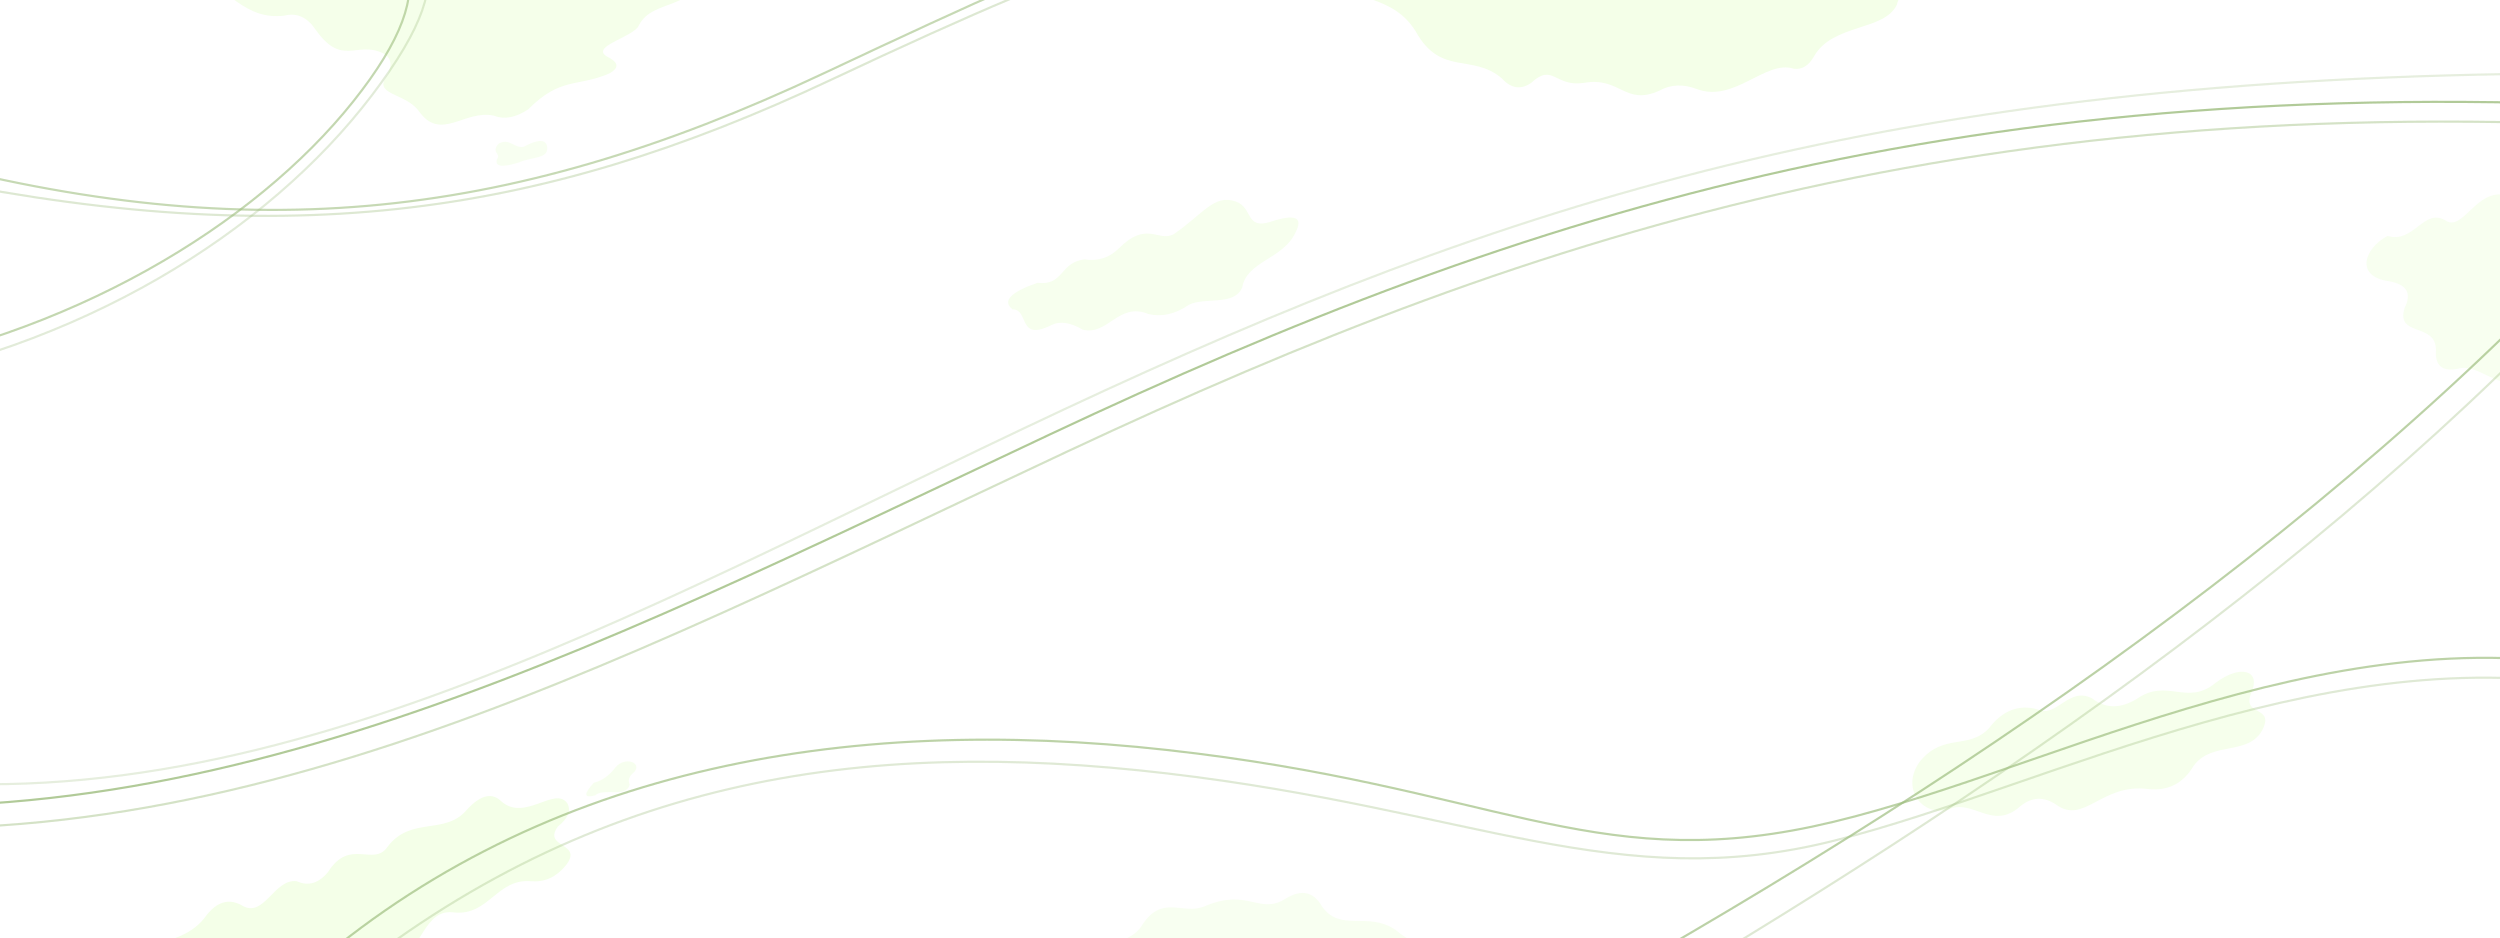
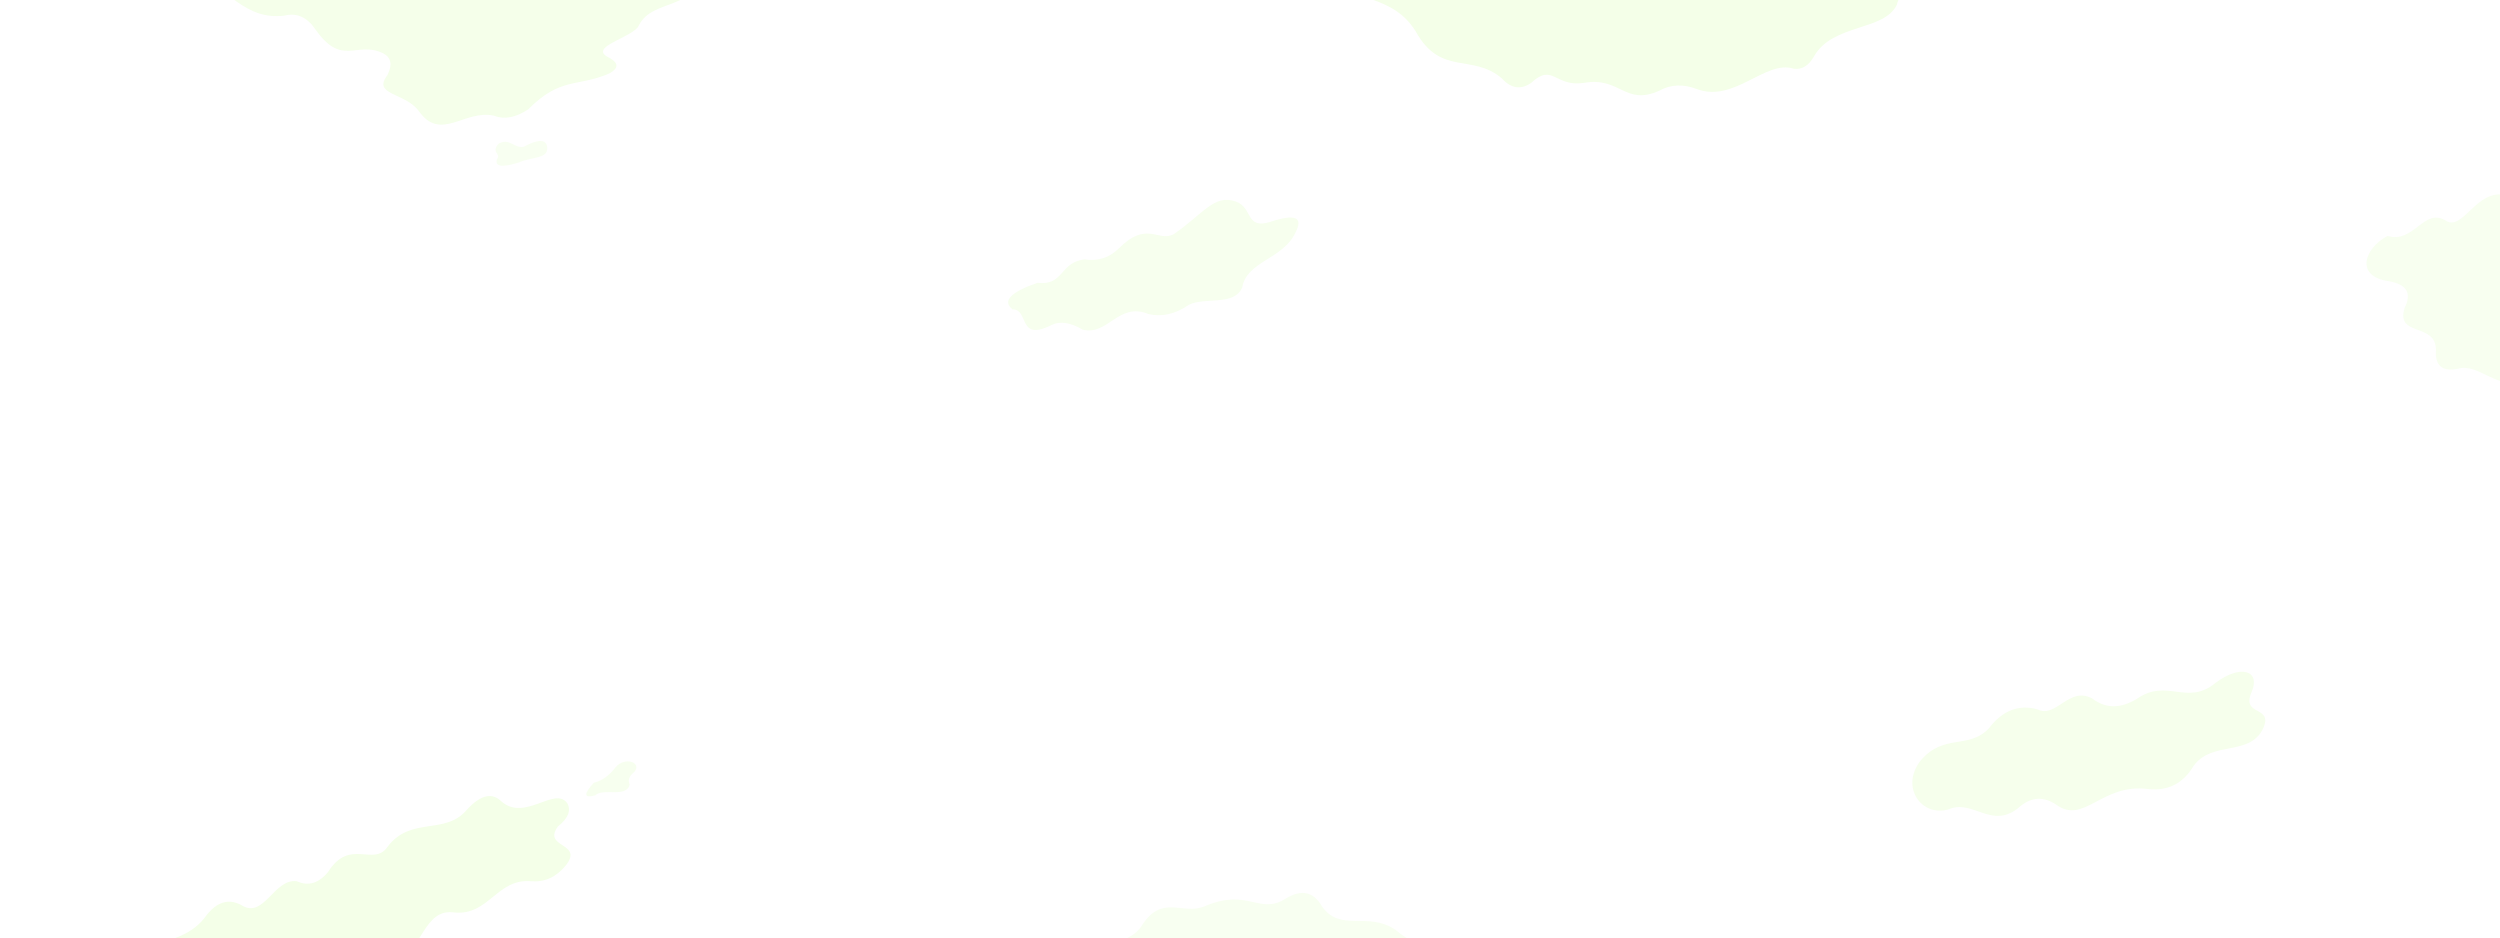
<svg xmlns="http://www.w3.org/2000/svg" width="1600" height="600" viewBox="0 0 1600 600">
  <g fill="#80FF00" stroke="none">
    <path opacity=".084" d="M119-22 C147-6 157 13 182 10 Q194 7 202 19       C219 43 228 26 245 34 Q253 38 248 48 C238 61 259 59 268 71       C282 91 297 70 316 74 Q326 78 338 70 C359 49 369 56 390 47       Q399 42 390 37 C375 30 406 24 409 16 C418-1 442 8 459-22 Z" />
    <path opacity=".055" d="M319 92 C326 88 329 95 335 94 Q348 87 350 93       C352 102 341 100 332 104 Q316 109 318 102 C321 98 314 98 319 92Z" />
    <path opacity=".07" d="M664 181 C681 183 678 168 694 166 Q707 168 716 159       C734 141 741 155 751 150 C770 137 777 124 791 129       C802 133 797 147 813 142 Q837 134 829 149 C821 166 798 167 795 184       C790 196 771 190 761 195 Q748 204 735 201 C716 193 709 215 693 211       Q681 204 673 208 C651 219 659 198 648 198 Q638 190 664 181Z" />
    <path opacity=".09" d="M842-18 C867 2 891-4 906 20 C922 49 942 34 961 50       Q970 60 980 53 C994 40 995 56 1014 53 C1037 49 1040 68 1062 58       Q1073 52 1086 57 C1110 66 1130 38 1148 44 Q1156 45 1161 36       C1173 15 1206 20 1214 3 Q1216-8 1242-18 Z" />
    <path opacity=".06" d="M1528 151 C1545 156 1551 133 1565 141       C1576 149 1585 120 1604 125 L1620 244 C1598 251 1587 232 1573 236       Q1558 239 1559 224 C1559 206 1533 216 1539 197       Q1546 183 1529 180 C1507 177 1513 159 1528 151Z" />
    <path opacity=".09" d="M67 619 C89 601 117 607 132 586 Q142 573 154 579       C169 589 175 562 190 564 Q201 569 210 558 C224 536 239 555 248 542       C263 522 285 535 299 518 Q312 504 321 513 C336 526 355 503 363 514       Q367 521 357 529 C347 543 374 539 362 554 Q353 565 340 564       C318 562 313 586 291 584 C271 581 271 608 252 617 Z" />
    <path opacity=".064" d="M380 501 Q388 499 394 491 C400 484 411 488 406 494       Q401 498 403 502 C401 511 386 504 381 509 Q370 512 380 501Z" />
    <path opacity=".056" d="M689 621 C699 601 722 607 731 592 C744 572 757 586 771 580       C799 568 806 586 823 575 Q838 566 846 580 C858 597 875 583 893 595       Q907 607 924 607 L933 621 Z" />
    <path opacity=".078" d="M1229 487 C1244 469 1260 480 1273 466 Q1286 449 1304 454       C1316 460 1324 439 1339 447 Q1352 457 1368 447 C1387 434 1400 452 1418 437       C1434 425 1447 429 1441 443 C1434 459 1456 451 1448 467       C1439 484 1416 474 1404 490 Q1394 507 1375 505 C1345 501 1334 528 1316 515       Q1304 507 1293 516 C1275 532 1263 511 1247 518 C1230 523 1216 504 1229 487Z" />
  </g>
-   <g fill="none" stroke="#9DBD7E" stroke-width="1.4">
-     <path opacity=".80" d="M-186 506C114 554 368 421 672 278S1271 38 1748 72" />
-     <path opacity=".44" d="M-178 520C123 569 380 431 683 289S1281 50 1750 85" />
-     <path opacity=".26" d="M-121 491C149 544 399 394 681 262S1210 49 1645 47" />
-     <path opacity=".69" d="M960 666C1222 523 1489 347 1682 133" />
-     <path opacity=".34" d="M1001 669C1250 525 1506 354 1691 144" />
-     <path opacity=".61" d="M-98 239C45 216 163 144 226 65S264-49 192-52" />
-     <path opacity=".30" d="M-97 248C51 224 171 149 238 61S270-48 201-57" />
-     <path opacity=".58" d="M-68 98C153 159 321 144 527 47S736-46 818-51" />
-     <path opacity=".35" d="M-65 110C179 163 343 140 532 51S754-42 831-47" />
-     <path opacity=".68" d="M187 630C340 491 540 457 747 480S1018 559 1160 529S1486 391 1672 429" />
-     <path opacity=".33" d="M205 639C374 497 551 472 747 495S1035 573 1174 538S1497 403 1678 443" />
-   </g>
</svg>
